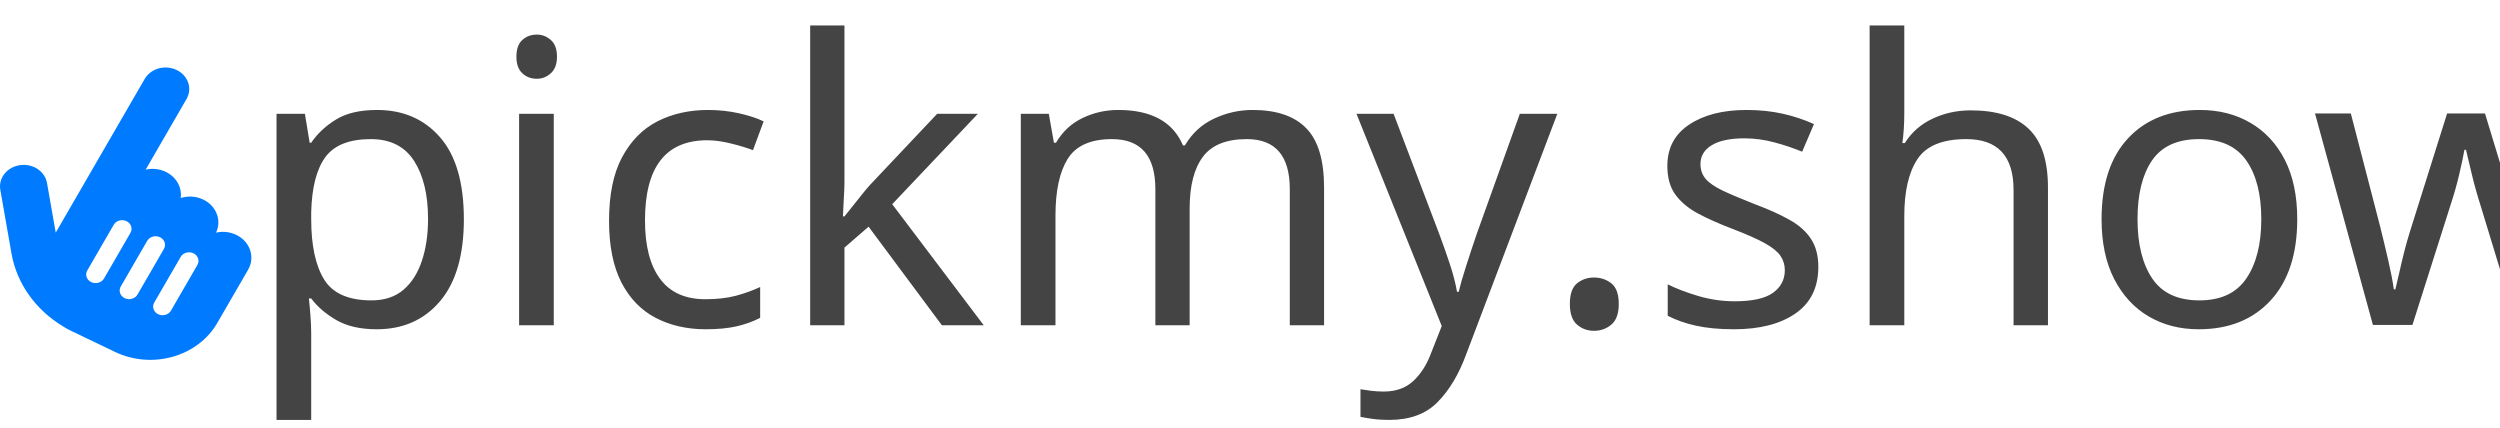
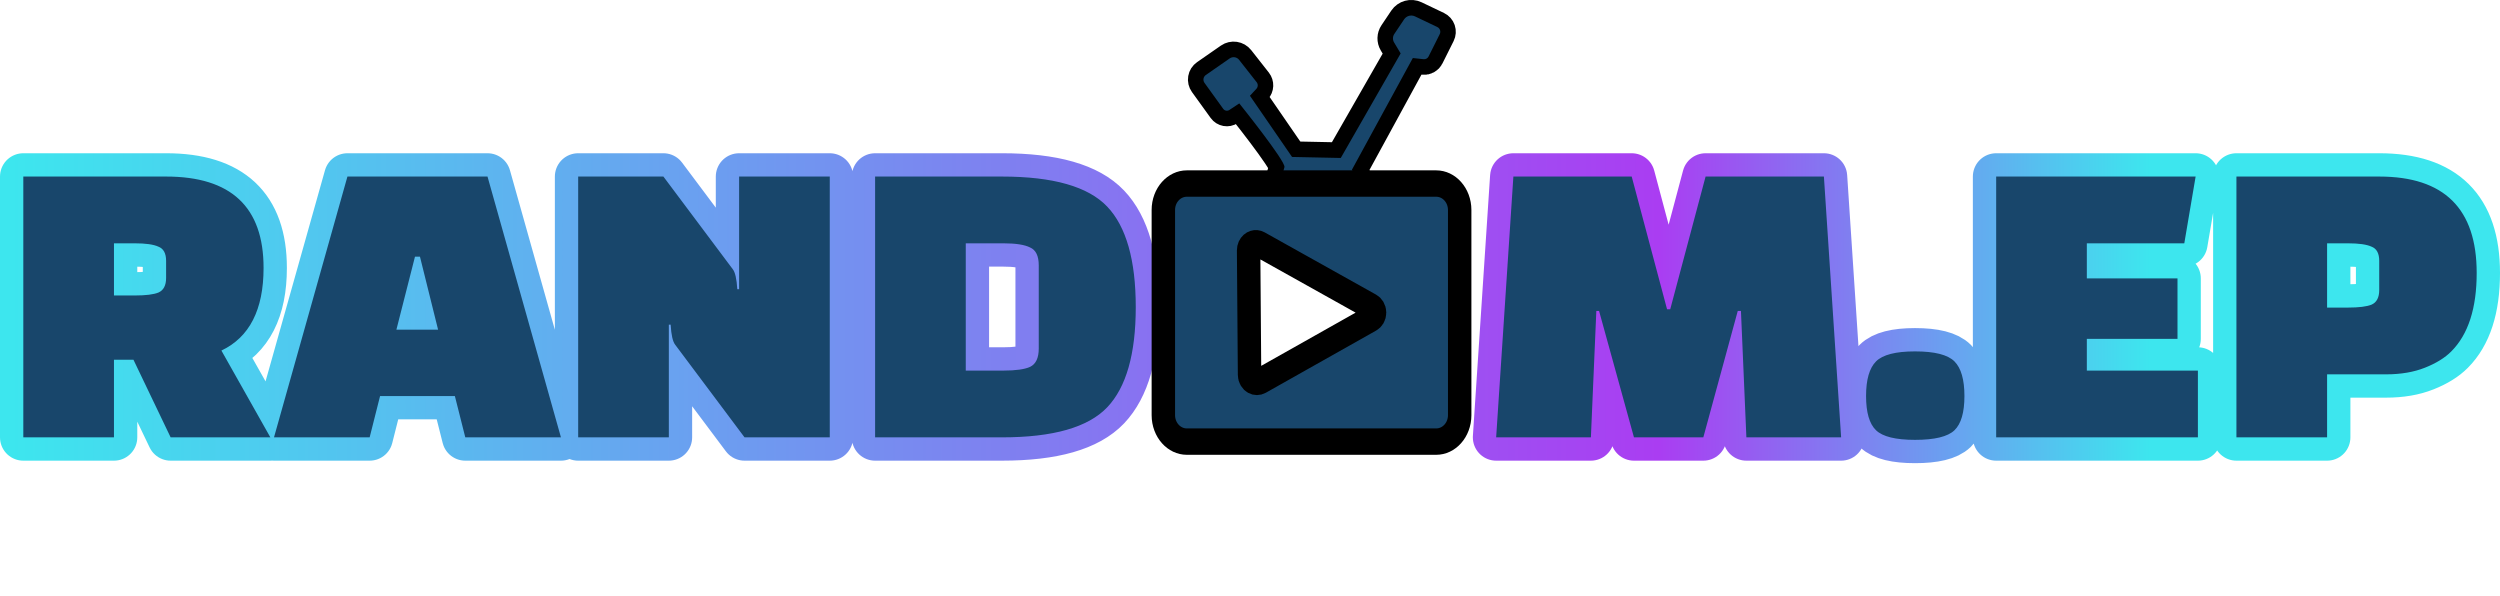
- <svg xmlns="http://www.w3.org/2000/svg" width="304.237" height="52.008" viewBox="0 0 304.237 52.008" version="1.1" id="svg1" xml:space="preserve">
-   <defs id="defs1" />
-   <g id="layer1" transform="translate(-23.94514,-143.2384)">
-     <text xml:space="preserve" style="font-size:48px;text-align:start;writing-mode:lr-tb;direction:ltr;text-anchor:start;fill:#444444;fill-opacity:1;stroke:#13b5ea;stroke-width:100;stroke-linecap:round;stroke-linejoin:round;stroke-dashoffset:5.6;paint-order:markers fill stroke" x="53.518" y="182.824" id="text1-7-1-4-18">
-       <tspan id="tspan1-6-7-7-78" x="53.518" y="182.824" style="font-style:normal;font-variant:normal;font-weight:500;font-stretch:normal;font-size:48px;font-family:Futura;-inkscape-font-specification:'Futura Medium';fill:#444444;fill-opacity:1;stroke:none">pickmy.show</tspan>
-     </text>
-     <path d="m 41.55,152.85 c 0.741,-1.281 2.481,-1.771 3.888,-1.096 1.407,0.675 1.946,2.259 1.204,3.539 l -4.971,8.588 c 0.796,-0.181 1.663,-0.105 2.446,0.27 1.311,0.629 1.995,1.92 1.818,3.182 0.872,-0.27 1.859,-0.233 2.738,0.188 1.61,0.773 2.274,2.535 1.563,4.03 0.799,-0.187 1.673,-0.108 2.456,0.268 1.687,0.809 2.334,2.712 1.445,4.247 l -1.61,2.781 -0.537,0.927 -1.61,2.781 c -2.372,4.097 -7.941,5.667 -12.441,3.508 l -1.018,-0.489 -4.074,-1.954 -0.007,-9.3e-4 -0.331,-0.159 c -0.318,-0.153 -0.62,-0.32 -0.902,-0.507 -3.332,-2.013 -5.619,-5.213 -6.261,-8.853 l -1.363,-7.762 c -0.253,-1.432 0.815,-2.771 2.388,-3.001 1.573,-0.23 3.043,0.742 3.296,2.174 l 1.059,6.039 z m -1.727,18.718 c 0.295,-0.51 0.078,-1.147 -0.482,-1.416 -0.56,-0.269 -1.26,-0.071 -1.555,0.439 l -3.22,5.563 c -0.295,0.51 -0.078,1.147 0.482,1.416 0.56,0.269 1.26,0.071 1.555,-0.439 z m 3.592,0.539 c -0.56,-0.269 -1.26,-0.071 -1.555,0.439 l -3.22,5.563 c -0.295,0.51 -0.078,1.147 0.482,1.416 0.56,0.269 1.26,0.071 1.555,-0.439 l 3.22,-5.563 c 0.295,-0.51 0.078,-1.147 -0.482,-1.416 z m 4.555,3.37 c 0.295,-0.51 0.078,-1.147 -0.482,-1.416 -0.56,-0.269 -1.26,-0.071 -1.555,0.439 l -3.22,5.563 c -0.295,0.51 -0.078,1.147 0.482,1.416 0.56,0.269 1.26,0.071 1.555,-0.439 z" id="path1-0-7-3-2" style="fill:#007bff;fill-opacity:1;stroke-width:0.069" />
+ <svg xmlns="http://www.w3.org/2000/svg" xmlns:xlink="http://www.w3.org/1999/xlink" width="804.474" height="191.547" viewBox="0 0 804.474 191.547" version="1.1" id="svg1" xml:space="preserve">
+   <defs id="defs1">
+     <linearGradient id="linearGradient11">
+       <stop style="stop-color:#3de6ee;stop-opacity:1;" offset="0" id="stop12" />
+       <stop style="stop-color:#aa3df2;stop-opacity:1;" offset="0.665" id="stop14" />
+       <stop style="stop-color:#3de6ee;stop-opacity:1;" offset="0.863" id="stop13" />
+     </linearGradient>
+     <linearGradient xlink:href="#linearGradient11" id="linearGradient14" gradientUnits="userSpaceOnUse" gradientTransform="matrix(1.042283,0,0,0.9594327,11.63388,-868.3913)" x1="4.632" y1="437.866" x2="770.049" y2="437.866" />
+   </defs>
+   <g id="layer1" transform="translate(-13.11513,547.4665)">
+     <path style="font-size:139.957px;font-family:'Changa One';-inkscape-font-specification:'Changa One';fill:#18466b;fill-opacity:1;stroke:url(#linearGradient14);stroke-width:15;stroke-linecap:round;stroke-linejoin:round;stroke-dasharray:none;stroke-dashoffset:5.6;paint-order:stroke fill markers" d="M 100.117,-406.729 H 68.024 l -11.962,-24.976 h -6.273 v 24.976 H 20.615 v -83.925 h 45.951 q 31.363,0 31.363,29.407 0,20.142 -13.566,26.587 z m -50.327,-62.44 v 16.785 h 6.71 q 5.251,0 7.585,-0.94 2.48,-1.074 2.48,-4.7 v -5.505 q 0,-3.626 -2.48,-4.565 -2.334,-1.074 -7.585,-1.074 z m 82.273,62.44 h -30.78 l 23.632,-83.925 h 45.075 l 23.632,83.925 h -30.78 l -3.355,-13.294 h -24.069 z m 14.587,-58.143 -5.981,23.499 h 13.42 l -5.835,-23.499 z m 106.051,58.143 -22.319,-29.81 q -1.167,-1.477 -1.459,-6.445 h -0.583 v 36.255 h -29.175 v -83.925 h 27.424 l 22.319,29.81 q 1.167,1.477 1.459,6.445 h 0.584 v -36.255 h 29.175 v 83.925 z m 42.012,0 v -83.925 h 40.845 q 24.653,0 33.843,9.668 9.19,9.668 9.19,32.361 0,22.559 -9.19,32.227 -9.19,9.668 -33.843,9.668 z m 41.283,-62.44 h -12.108 v 40.955 h 12.108 q 5.981,0 8.607,-1.209 2.772,-1.343 2.772,-5.908 v -26.722 q 0,-4.566 -2.772,-5.774 -2.626,-1.343 -8.607,-1.343 z m 189.053,62.44 H 494.562 l 5.543,-83.925 h 38.073 l 11.378,42.701 h 1.021 l 11.378,-42.701 h 38.073 l 5.543,83.925 h -30.488 l -1.75,-40.687 h -1.021 l -11.086,40.687 h -22.319 l -11.232,-40.687 h -0.875 z m 91.755,-2.283 q -3.209,-3.088 -3.209,-11.011 0,-7.922 3.209,-11.145 3.209,-3.223 12.545,-3.223 9.482,0 12.691,3.223 3.209,3.223 3.209,11.145 0,7.922 -3.209,11.011 -3.209,3.088 -12.691,3.088 -9.336,0 -12.545,-3.088 z m 97.007,-29.407 h -29.175 v 10.205 h 35.739 v 21.485 h -64.914 v -83.925 h 64.185 l -3.647,21.485 h -31.363 v 11.279 h 29.175 z m 67.102,11.414 h -18.964 v 20.276 h -29.175 v -83.925 h 45.951 q 31.363,0 31.363,31.019 0,17.053 -8.169,25.245 -3.063,3.088 -8.461,5.237 -5.397,2.148 -12.545,2.148 z m -18.964,-42.164 v 20.679 h 6.71 q 5.251,0 7.585,-0.94 2.48,-1.074 2.48,-4.7 v -9.4 q 0,-3.626 -2.48,-4.565 -2.334,-1.074 -7.585,-1.074 z" id="text1-7-9" aria-label="RAND     M.EP" />
+     <path style="fill:#18466b;fill-opacity:1;stroke:#000000;stroke-width:12.474;stroke-linecap:round;stroke-linejoin:round;stroke-miterlimit:1;stroke-dasharray:none;stroke-dashoffset:5.6;stroke-opacity:1;paint-order:markers stroke fill" d="m -502.903,177.435 c 0.817,-2.45 1.429,-4.696 2.042,-6.942 0.613,-2.246 -18.172,-25.523 -18.172,-25.523 l -3.991,2.626 a 1.818,1.818 10.363 0 1 -2.472,-0.452 l -7.537,-10.401 a 2.233,2.233 99.702 0 1 0.538,-3.147 l 9.605,-6.643 a 2.79,2.79 8.523 0 1 3.777,0.566 l 7.077,8.966 a 2.024,2.024 92.364 0 1 -0.109,2.635 l -2.601,2.788 16.947,24.502 19.602,0.408 24.094,-41.858 -2.641,-4.401 a 3.161,3.161 91.498 0 1 0.089,-3.392 l 3.937,-5.846 a 3.487,3.487 164.699 0 1 4.39,-1.201 l 8.989,4.276 a 2.09,2.09 71.05 0 1 0.97,2.825 l -4.504,8.97 a 1.97,1.97 151.389 0 1 -1.97,1.075 l -4.36,-0.467 -24.502,44.716 2.91,5.819 z" id="path7-9" transform="matrix(0.7997305,0,0,0.8035786,826.9895,-630.6847)" />
+     <path id="rect1-0" style="fill:#18466b;fill-opacity:1;stroke:#000000;stroke-width:9.978;stroke-linecap:round;stroke-linejoin:round;stroke-miterlimit:1;stroke-dasharray:none;stroke-dashoffset:5.6;stroke-opacity:1;paint-order:markers fill stroke" d="m -391.35,50.873 a 10,10 0 0 0 -9.999,9.999 v 77.63 a 10,10 0 0 0 9.999,9.999 h 106.178 a 10,10 0 0 0 10.002,-9.999 V 60.873 a 10,10 0 0 0 -10.002,-9.999 z m 29.698,22.598 a 3.086,2.678 0 0 1 1.225,0.34 l 47.465,23.567 a 3.085,2.676 0 0 1 0.008,4.64 l -47,23.537 a 3.126,2.712 0 0 1 -4.688,-2.328 l -0.403,-47.072 a 3.086,2.678 0 0 1 3.393,-2.684 z" transform="matrix(0.7557303,0,0,0.8506358,690.7803,-531.6789)" />
  </g>
</svg>
